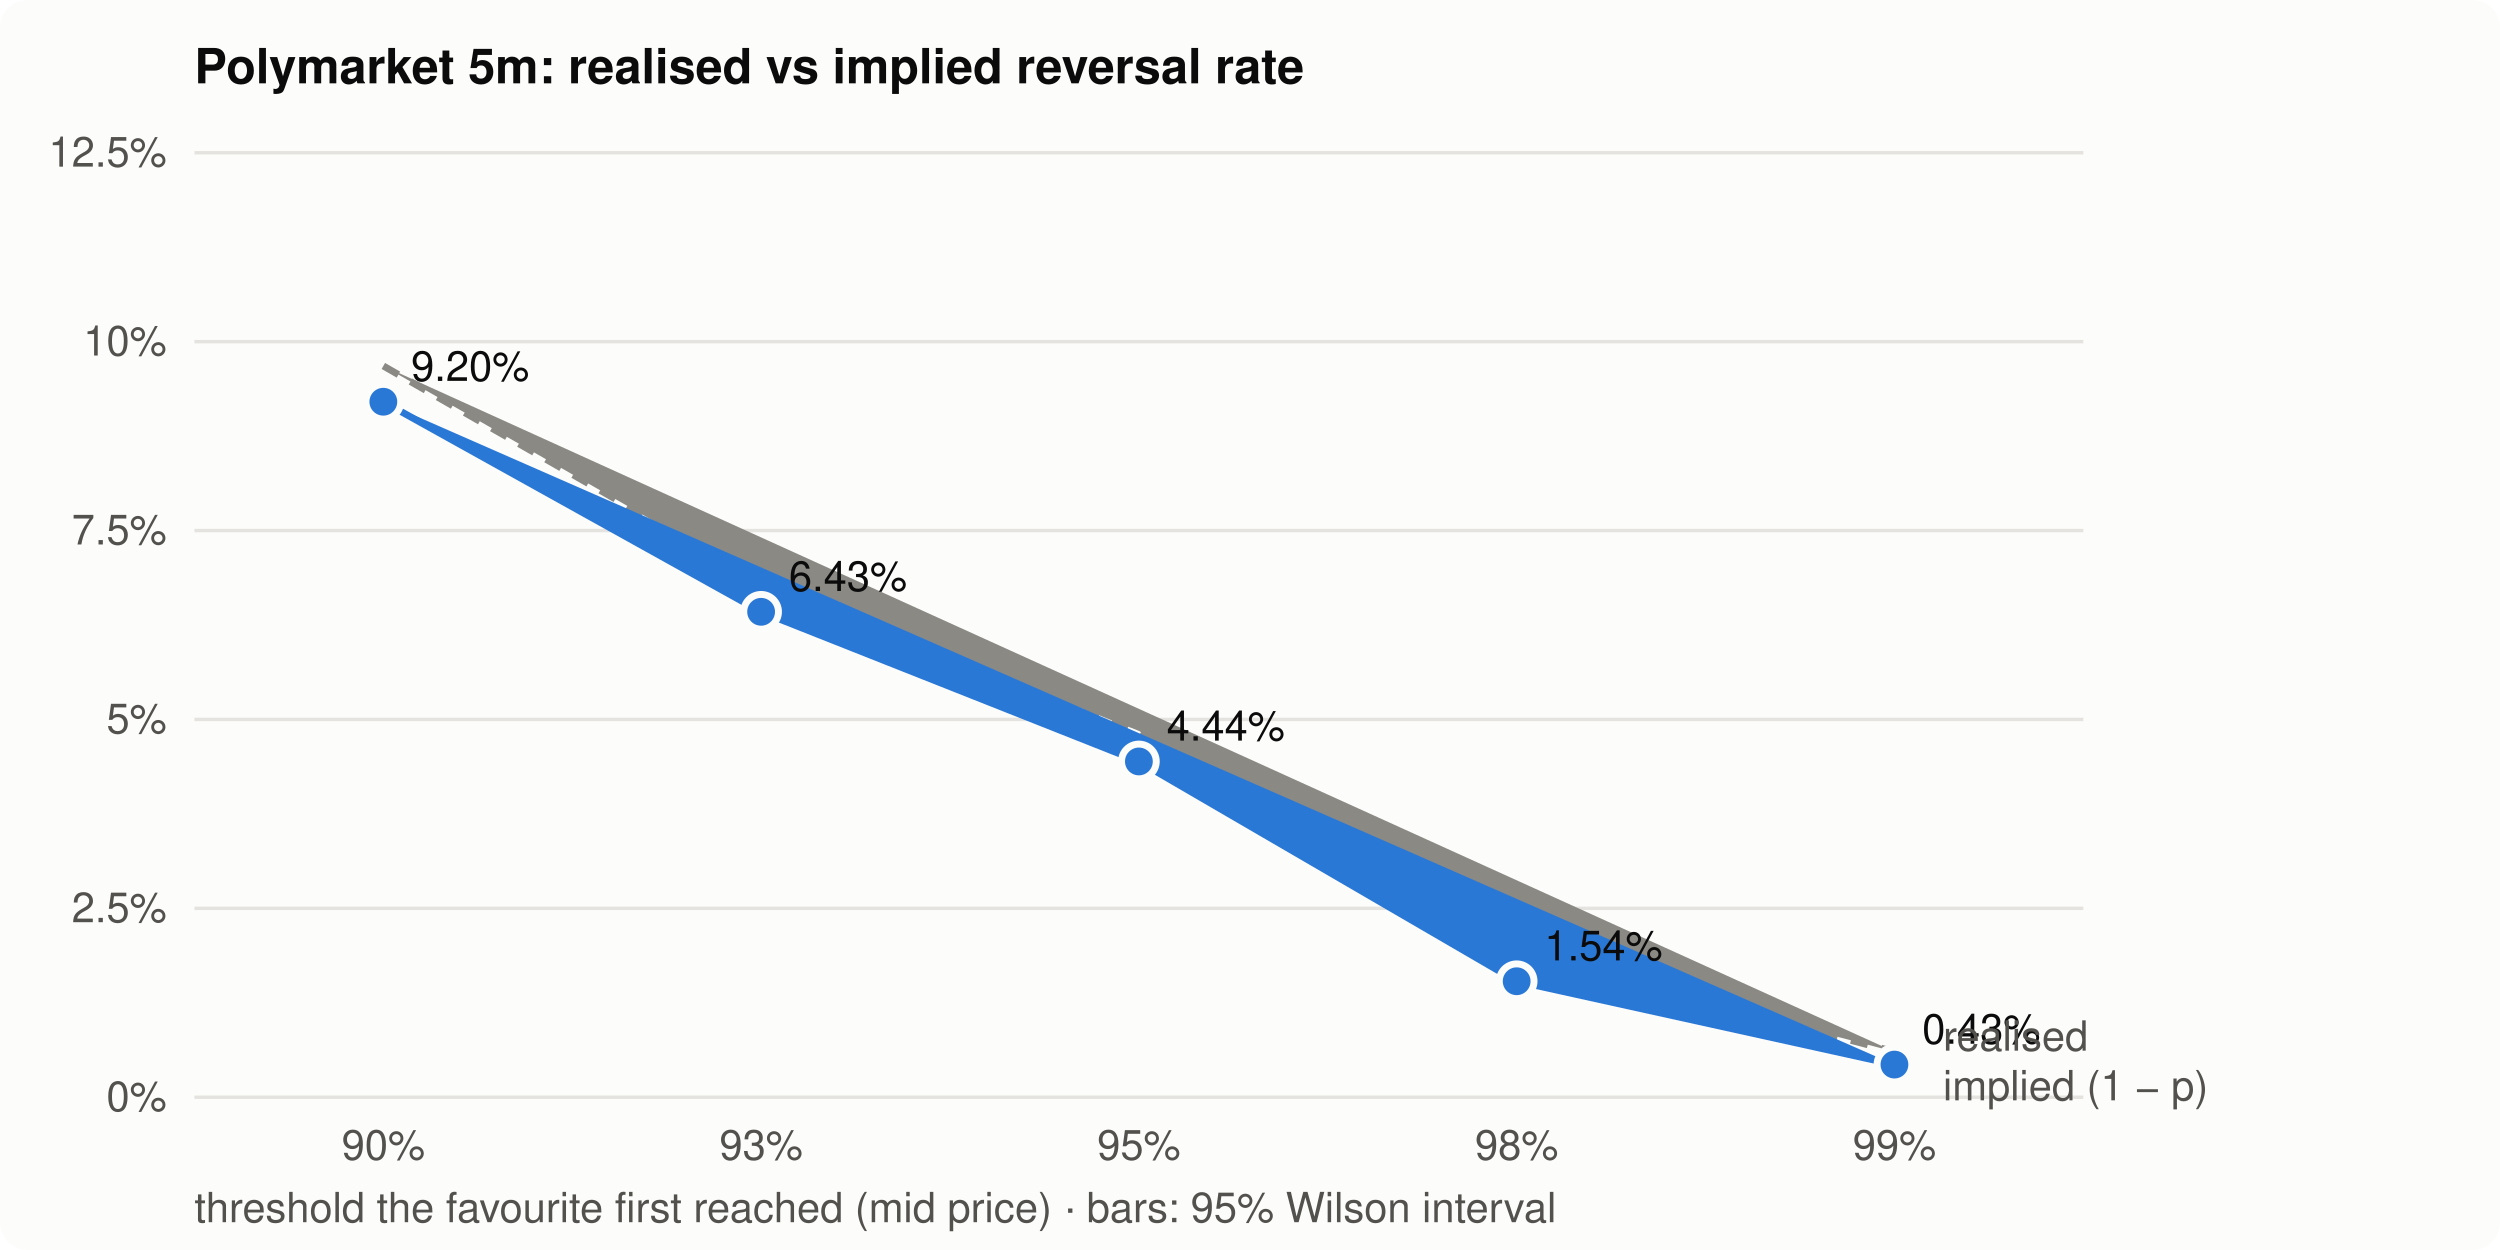
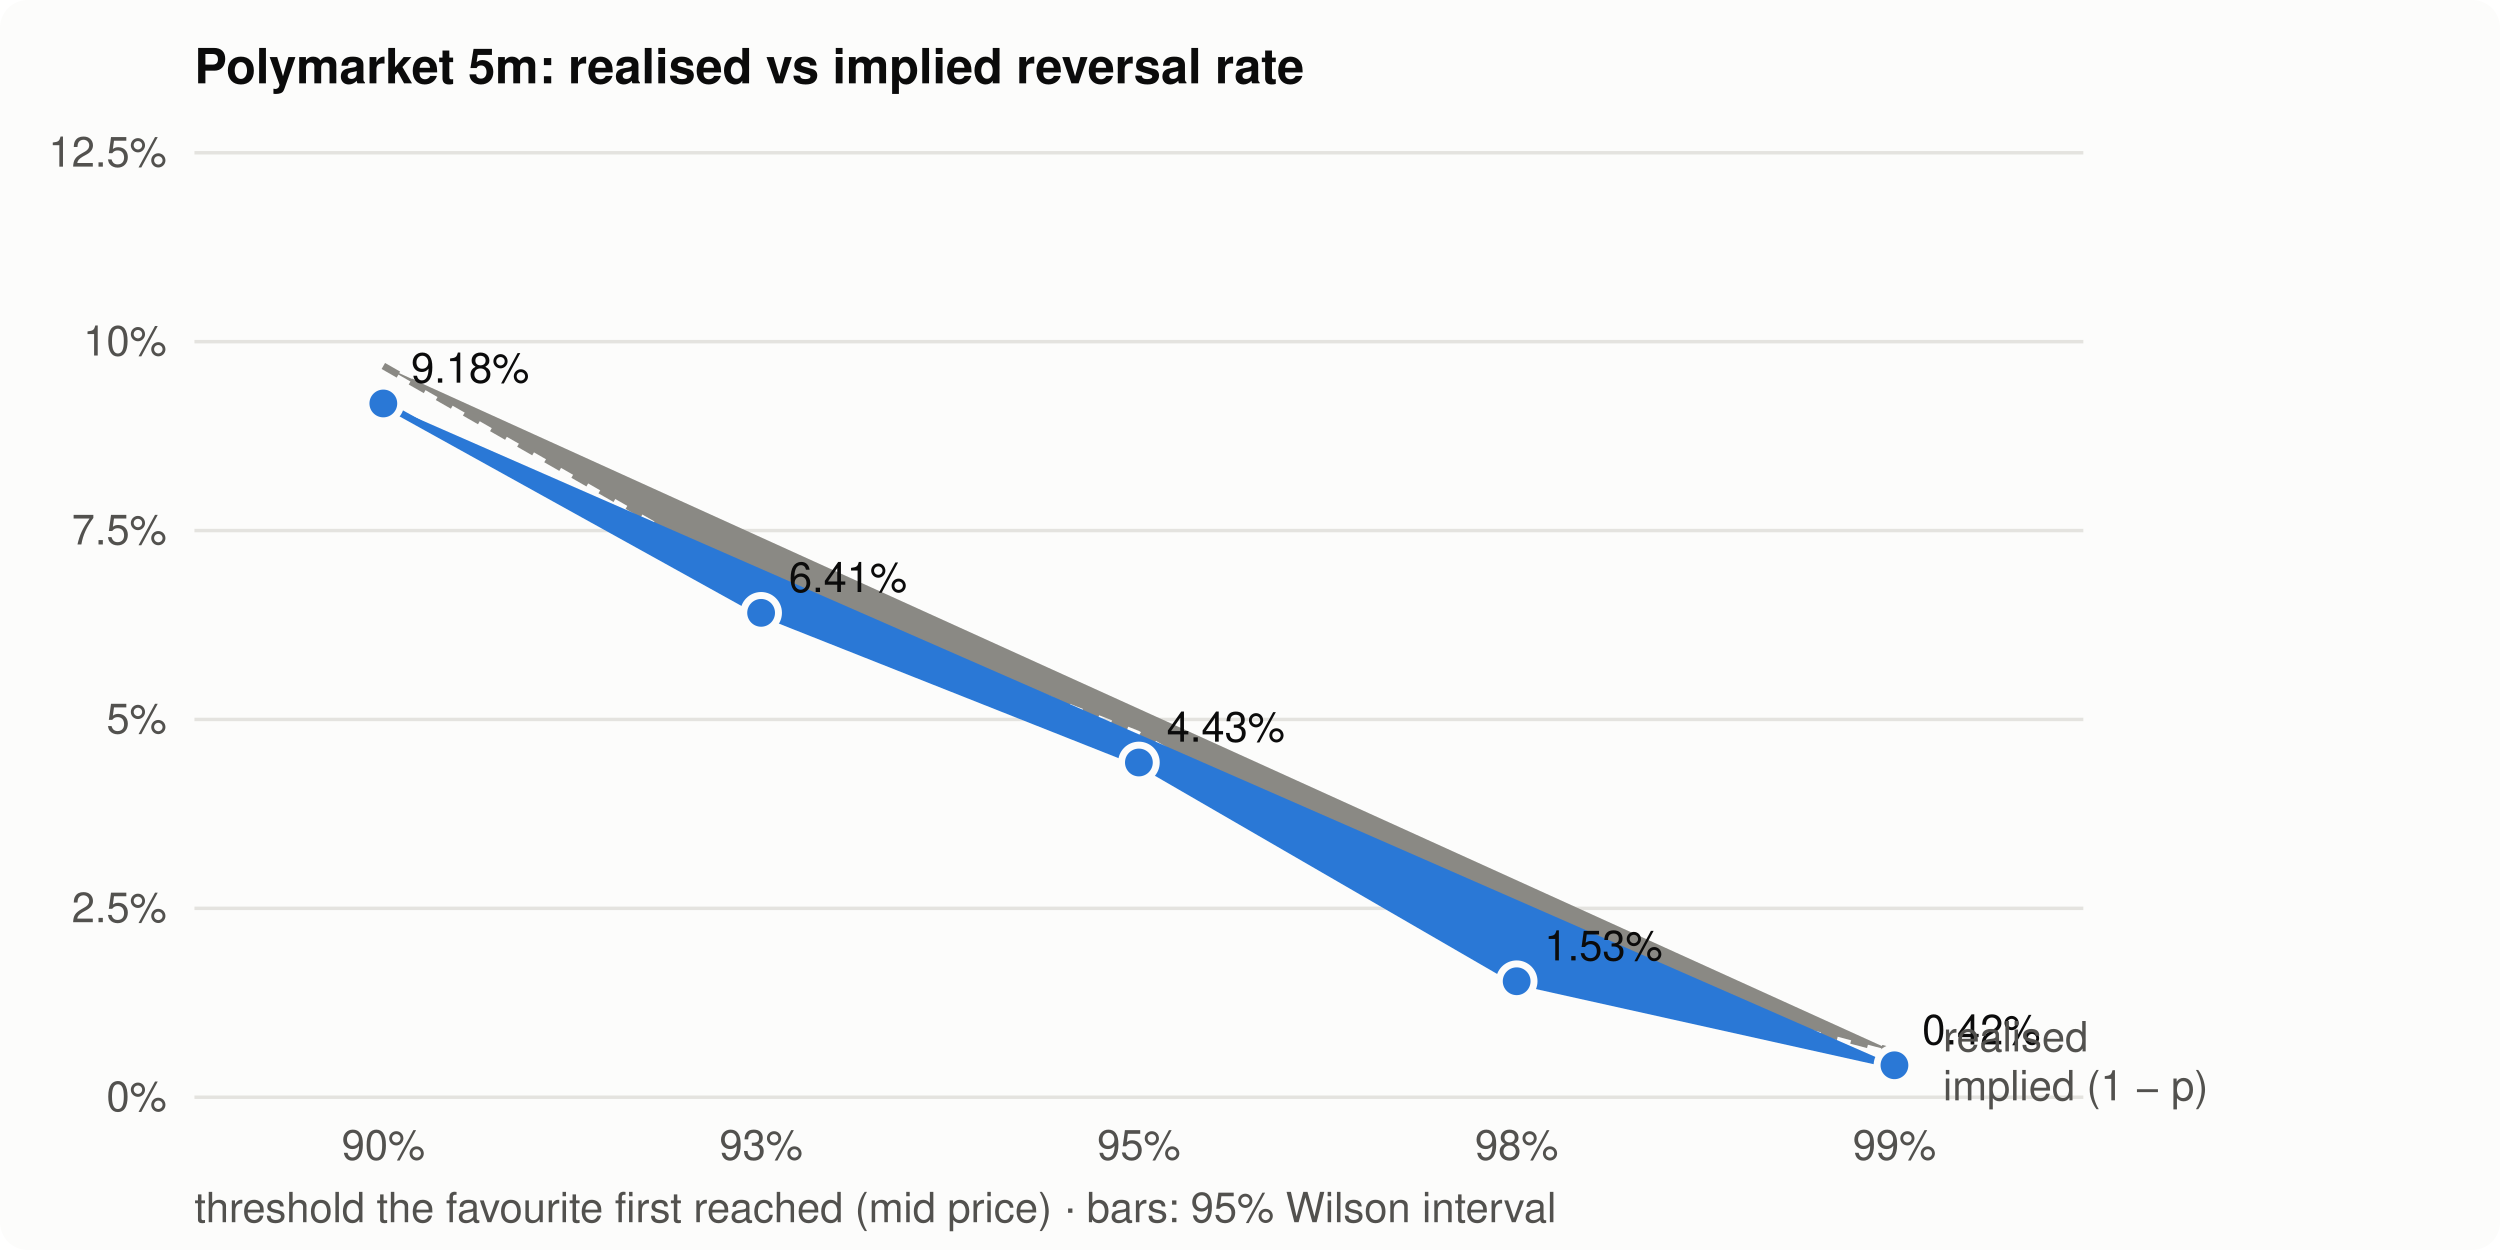
<svg xmlns="http://www.w3.org/2000/svg" viewBox="0 0 720 360" width="720" height="360" role="img" aria-label="Polymarket 5m: realised vs implied reversal rate">
  <style>
  .bg{fill:#fcfcfb} .t1{fill:#0b0b0b} .t2{fill:#52514e} .grid{stroke:#e4e3df}
  .s1{stroke:#2a78d6;fill:#2a78d6} .s2{stroke:#eb6834;fill:#eb6834} .s3{stroke:#1baf7a;fill:#1baf7a}
  .ref{stroke:#8a8984;fill:#8a8984} .ring{stroke:#fcfcfb}
  text{font-family:-apple-system,Segoe UI,Helvetica,Arial,sans-serif;font-size:12px}
  .title{font-size:14px;font-weight:600}
  @media (prefers-color-scheme: dark){
    .bg{fill:#1a1a19} .t1{fill:#f0efec} .t2{fill:#c3c2b7} .grid{stroke:#34332f}
    .s1{stroke:#3987e5;fill:#3987e5} .s2{stroke:#d95926;fill:#d95926} .s3{stroke:#199e70;fill:#199e70}
    .ref{stroke:#9d9c96;fill:#9d9c96} .ring{stroke:#1a1a19}
  }
</style>
  <rect class="bg" width="720" height="360" rx="8" />
  <text class="t1 title" x="56" y="24">Polymarket 5m: realised vs implied reversal rate</text>
  <line class="grid" x1="56" x2="600" y1="316.0" y2="316.0" stroke-width="1" />
  <text class="t2" x="48" y="320.0" text-anchor="end">0%</text>
  <line class="grid" x1="56" x2="600" y1="261.6" y2="261.6" stroke-width="1" />
  <text class="t2" x="48" y="265.6" text-anchor="end">2.5%</text>
  <line class="grid" x1="56" x2="600" y1="207.2" y2="207.2" stroke-width="1" />
  <text class="t2" x="48" y="211.2" text-anchor="end">5%</text>
  <line class="grid" x1="56" x2="600" y1="152.8" y2="152.8" stroke-width="1" />
  <text class="t2" x="48" y="156.8" text-anchor="end">7.5%</text>
  <line class="grid" x1="56" x2="600" y1="98.4" y2="98.4" stroke-width="1" />
  <text class="t2" x="48" y="102.4" text-anchor="end">10%</text>
  <line class="grid" x1="56" x2="600" y1="44.0" y2="44.0" stroke-width="1" />
  <text class="t2" x="48" y="48.0" text-anchor="end">12.5%</text>
  <text class="t2" x="110.4" y="334" text-anchor="middle">90%</text>
  <text class="t2" x="219.2" y="334" text-anchor="middle">93%</text>
  <text class="t2" x="328.0" y="334" text-anchor="middle">95%</text>
  <text class="t2" x="436.8" y="334" text-anchor="middle">98%</text>
  <text class="t2" x="545.6" y="334" text-anchor="middle">99%</text>
-   <path class="ref" d="M110.4,105.4 L219.2,167.8 L328.0,210.5 L436.8,274.4 L545.6,302.9" fill="none" stroke-width="2" stroke-linejoin="round" stroke-dasharray="5 4" />
-   <line class="s1" x1="110.4" x2="110.4" y1="118.9" y2="112.5" stroke-width="2" stroke-linecap="round" />
-   <line class="s1" x1="219.2" x2="219.2" y1="178.8" y2="173.5" stroke-width="2" stroke-linecap="round" />
-   <line class="s1" x1="328.0" x2="328.0" y1="221.6" y2="217.1" stroke-width="2" stroke-linecap="round" />
-   <line class="s1" x1="436.8" x2="436.8" y1="284.0" y2="281.1" stroke-width="2" stroke-linecap="round" />
-   <line class="s1" x1="545.6" x2="545.6" y1="308.6" y2="303.9" stroke-width="2" stroke-linecap="round" />
-   <path class="s1" d="M110.4,115.7 L219.2,176.2 L328.0,219.3 L436.8,282.6 L545.6,306.6" fill="none" stroke-width="2" stroke-linejoin="round" />
-   <circle class="s1 ring" cx="110.4" cy="115.7" r="5" stroke-width="2" />
-   <text class="t1" x="118.4" y="109.7">9.20%</text>
-   <circle class="s1 ring" cx="219.2" cy="176.2" r="5" stroke-width="2" />
-   <text class="t1" x="227.2" y="170.2">6.43%</text>
-   <circle class="s1 ring" cx="328.0" cy="219.3" r="5" stroke-width="2" />
-   <text class="t1" x="336.0" y="213.3">4.44%</text>
+   <path class="ref" d="M110.4,105.4 L219.2,167.8 L328.0,210.5 L436.8,274.2 L545.6,302.9" fill="none" stroke-width="2" stroke-linejoin="round" stroke-dasharray="5 4" />
+   <line class="s1" x1="110.4" x2="110.4" y1="119.3" y2="113.0" stroke-width="2" stroke-linecap="round" />
+   <line class="s1" x1="219.2" x2="219.2" y1="179.2" y2="173.8" stroke-width="2" stroke-linecap="round" />
+   <line class="s1" x1="328.0" x2="328.0" y1="221.8" y2="217.3" stroke-width="2" stroke-linecap="round" />
+   <line class="s1" x1="436.8" x2="436.8" y1="284.1" y2="281.2" stroke-width="2" stroke-linecap="round" />
+   <line class="s1" x1="545.6" x2="545.6" y1="308.8" y2="304.2" stroke-width="2" stroke-linecap="round" />
+   <path class="s1" d="M110.4,116.2 L219.2,176.5 L328.0,219.6 L436.8,282.6 L545.6,306.8" fill="none" stroke-width="2" stroke-linejoin="round" />
+   <circle class="s1 ring" cx="110.4" cy="116.2" r="5" stroke-width="2" />
+   <text class="t1" x="118.4" y="110.2">9.18%</text>
+   <circle class="s1 ring" cx="219.2" cy="176.5" r="5" stroke-width="2" />
+   <text class="t1" x="227.2" y="170.5">6.41%</text>
+   <circle class="s1 ring" cx="328.0" cy="219.6" r="5" stroke-width="2" />
+   <text class="t1" x="336.0" y="213.6">4.43%</text>
  <circle class="s1 ring" cx="436.8" cy="282.6" r="5" stroke-width="2" />
-   <text class="t1" x="444.8" y="276.6">1.54%</text>
-   <circle class="s1 ring" cx="545.6" cy="306.6" r="5" stroke-width="2" />
-   <text class="t1" x="553.6" y="300.6">0.43%</text>
+   <text class="t1" x="444.8" y="276.6">1.53%</text>
+   <circle class="s1 ring" cx="545.6" cy="306.8" r="5" stroke-width="2" />
+   <text class="t1" x="553.6" y="300.8">0.42%</text>
  <text class="t2" x="559.6" y="316.9">implied (1 − p)</text>
-   <text class="t2" x="559.6" y="302.6">realised</text>
+   <text class="t2" x="559.6" y="302.8">realised</text>
  <text class="t2" x="56" y="352">threshold the favourite first reached (mid price) · bars: 95% Wilson interval</text>
</svg>
